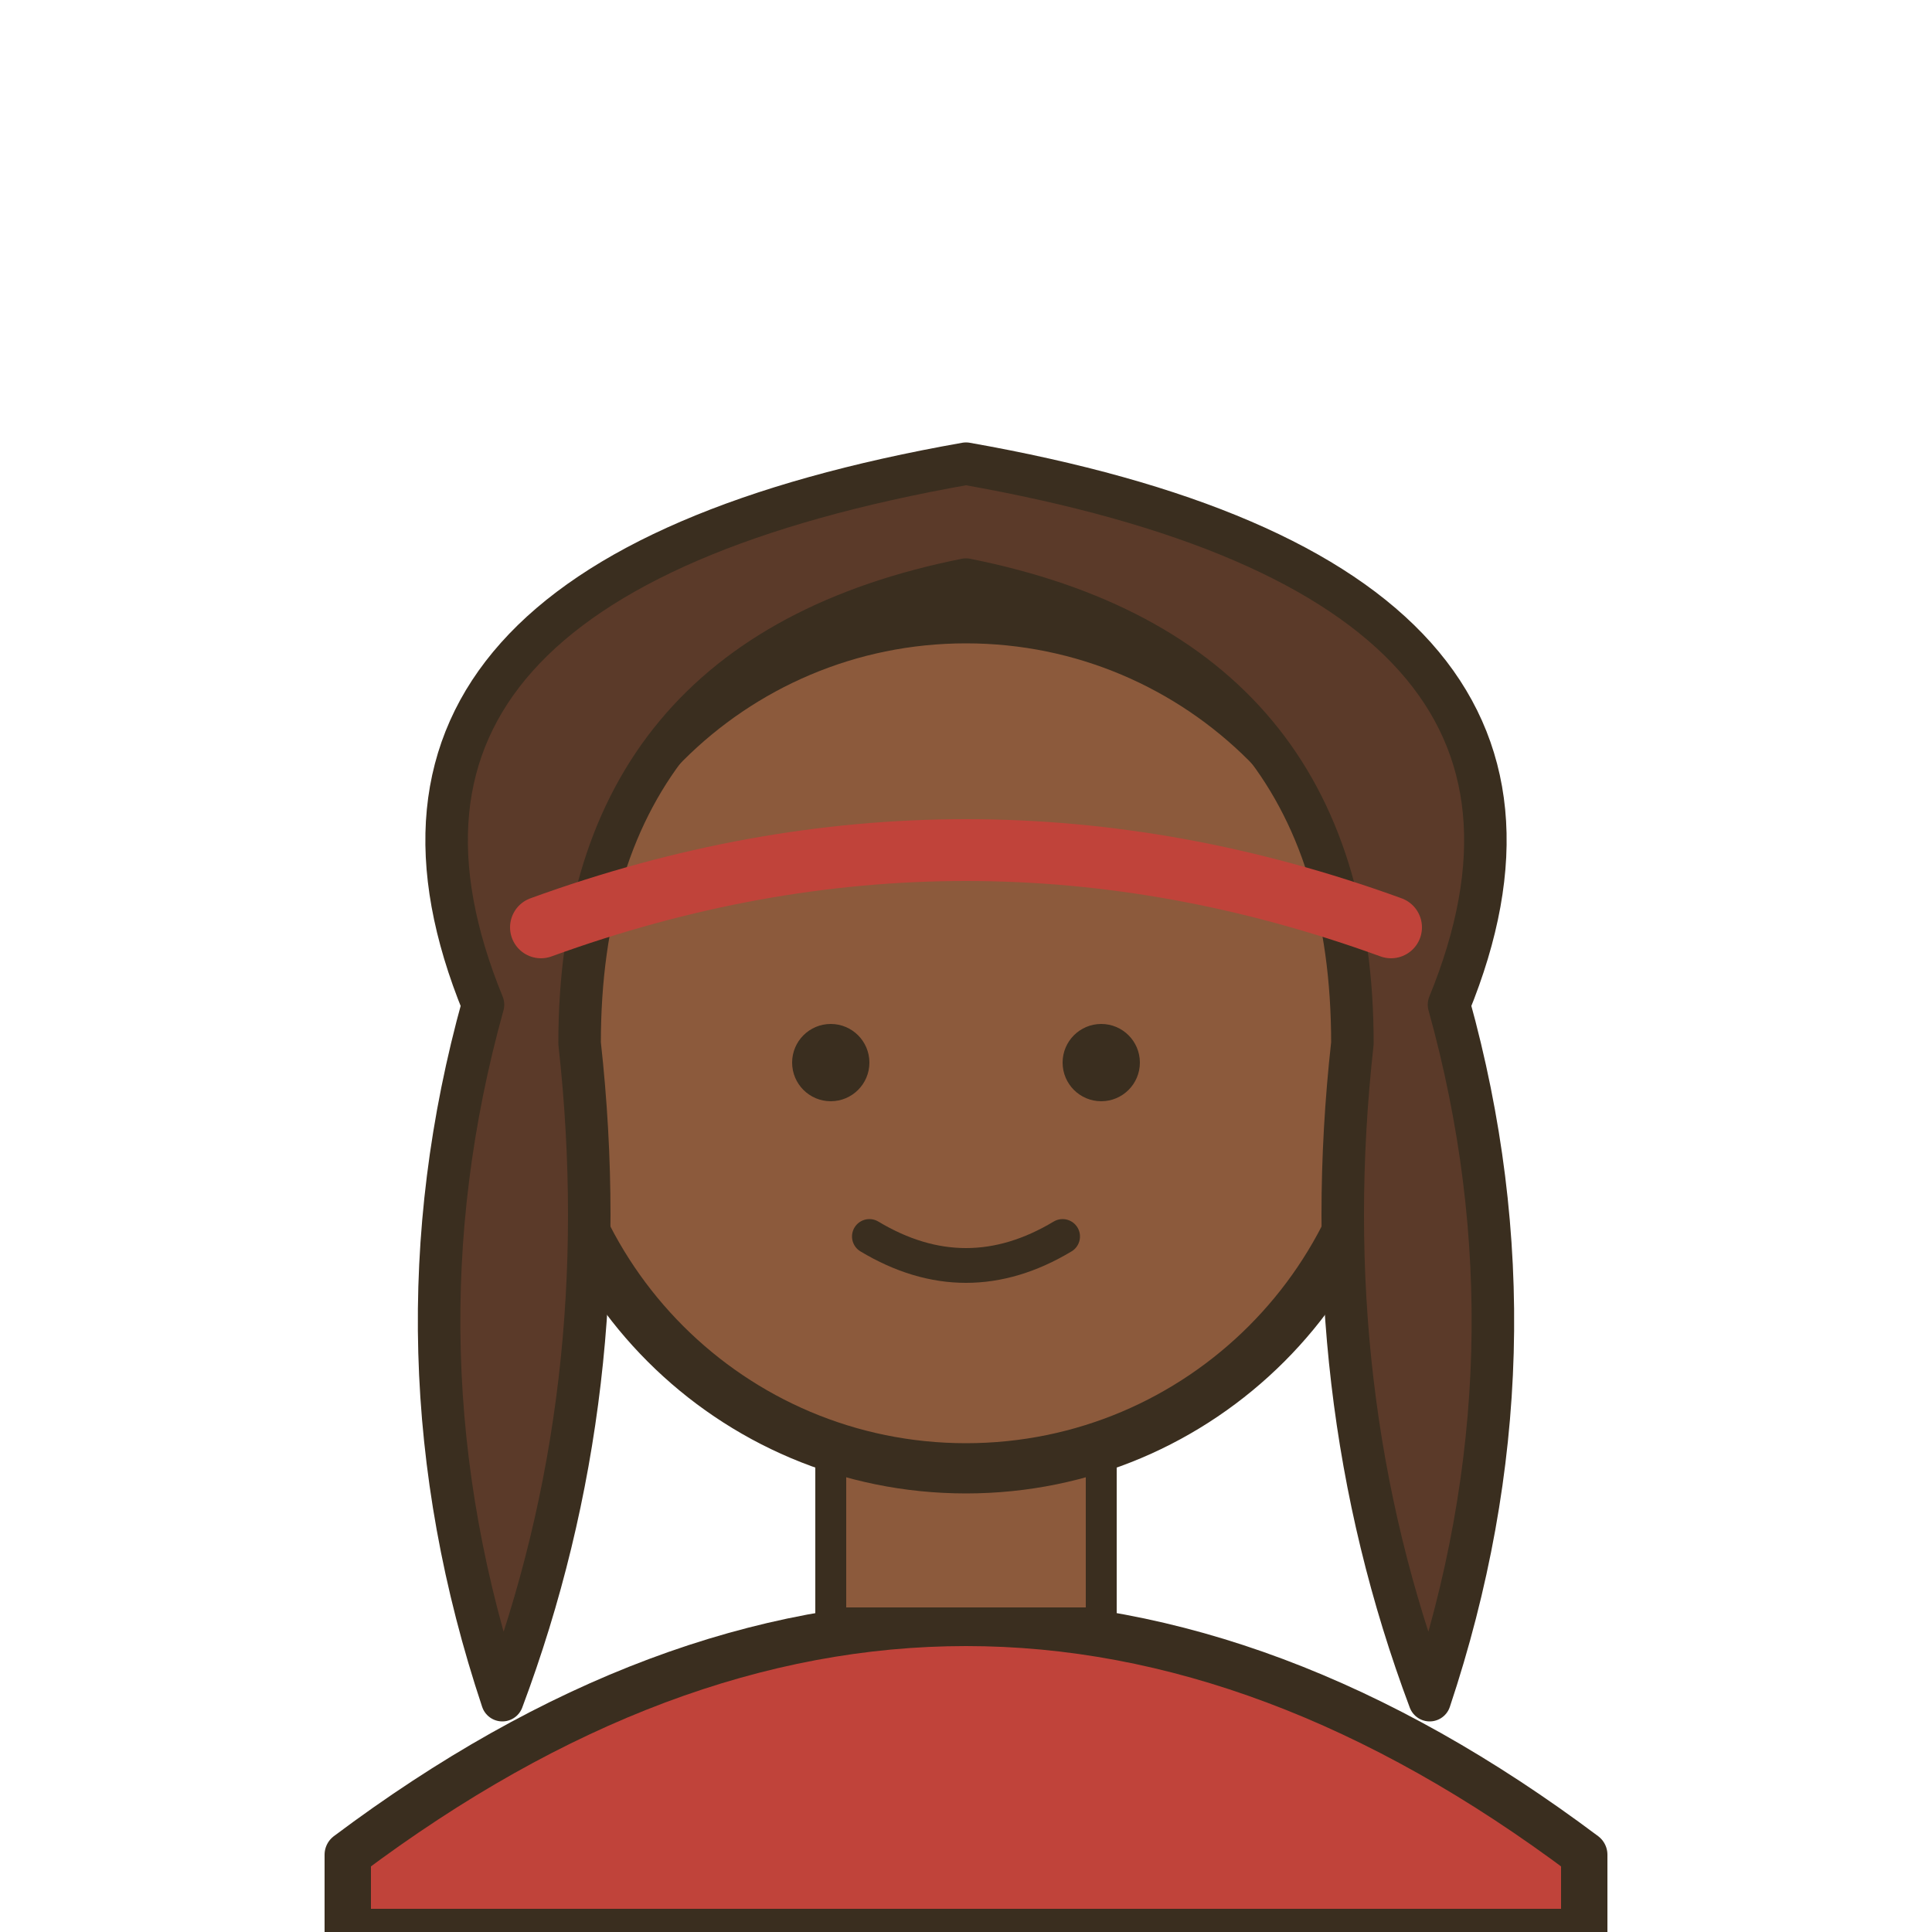
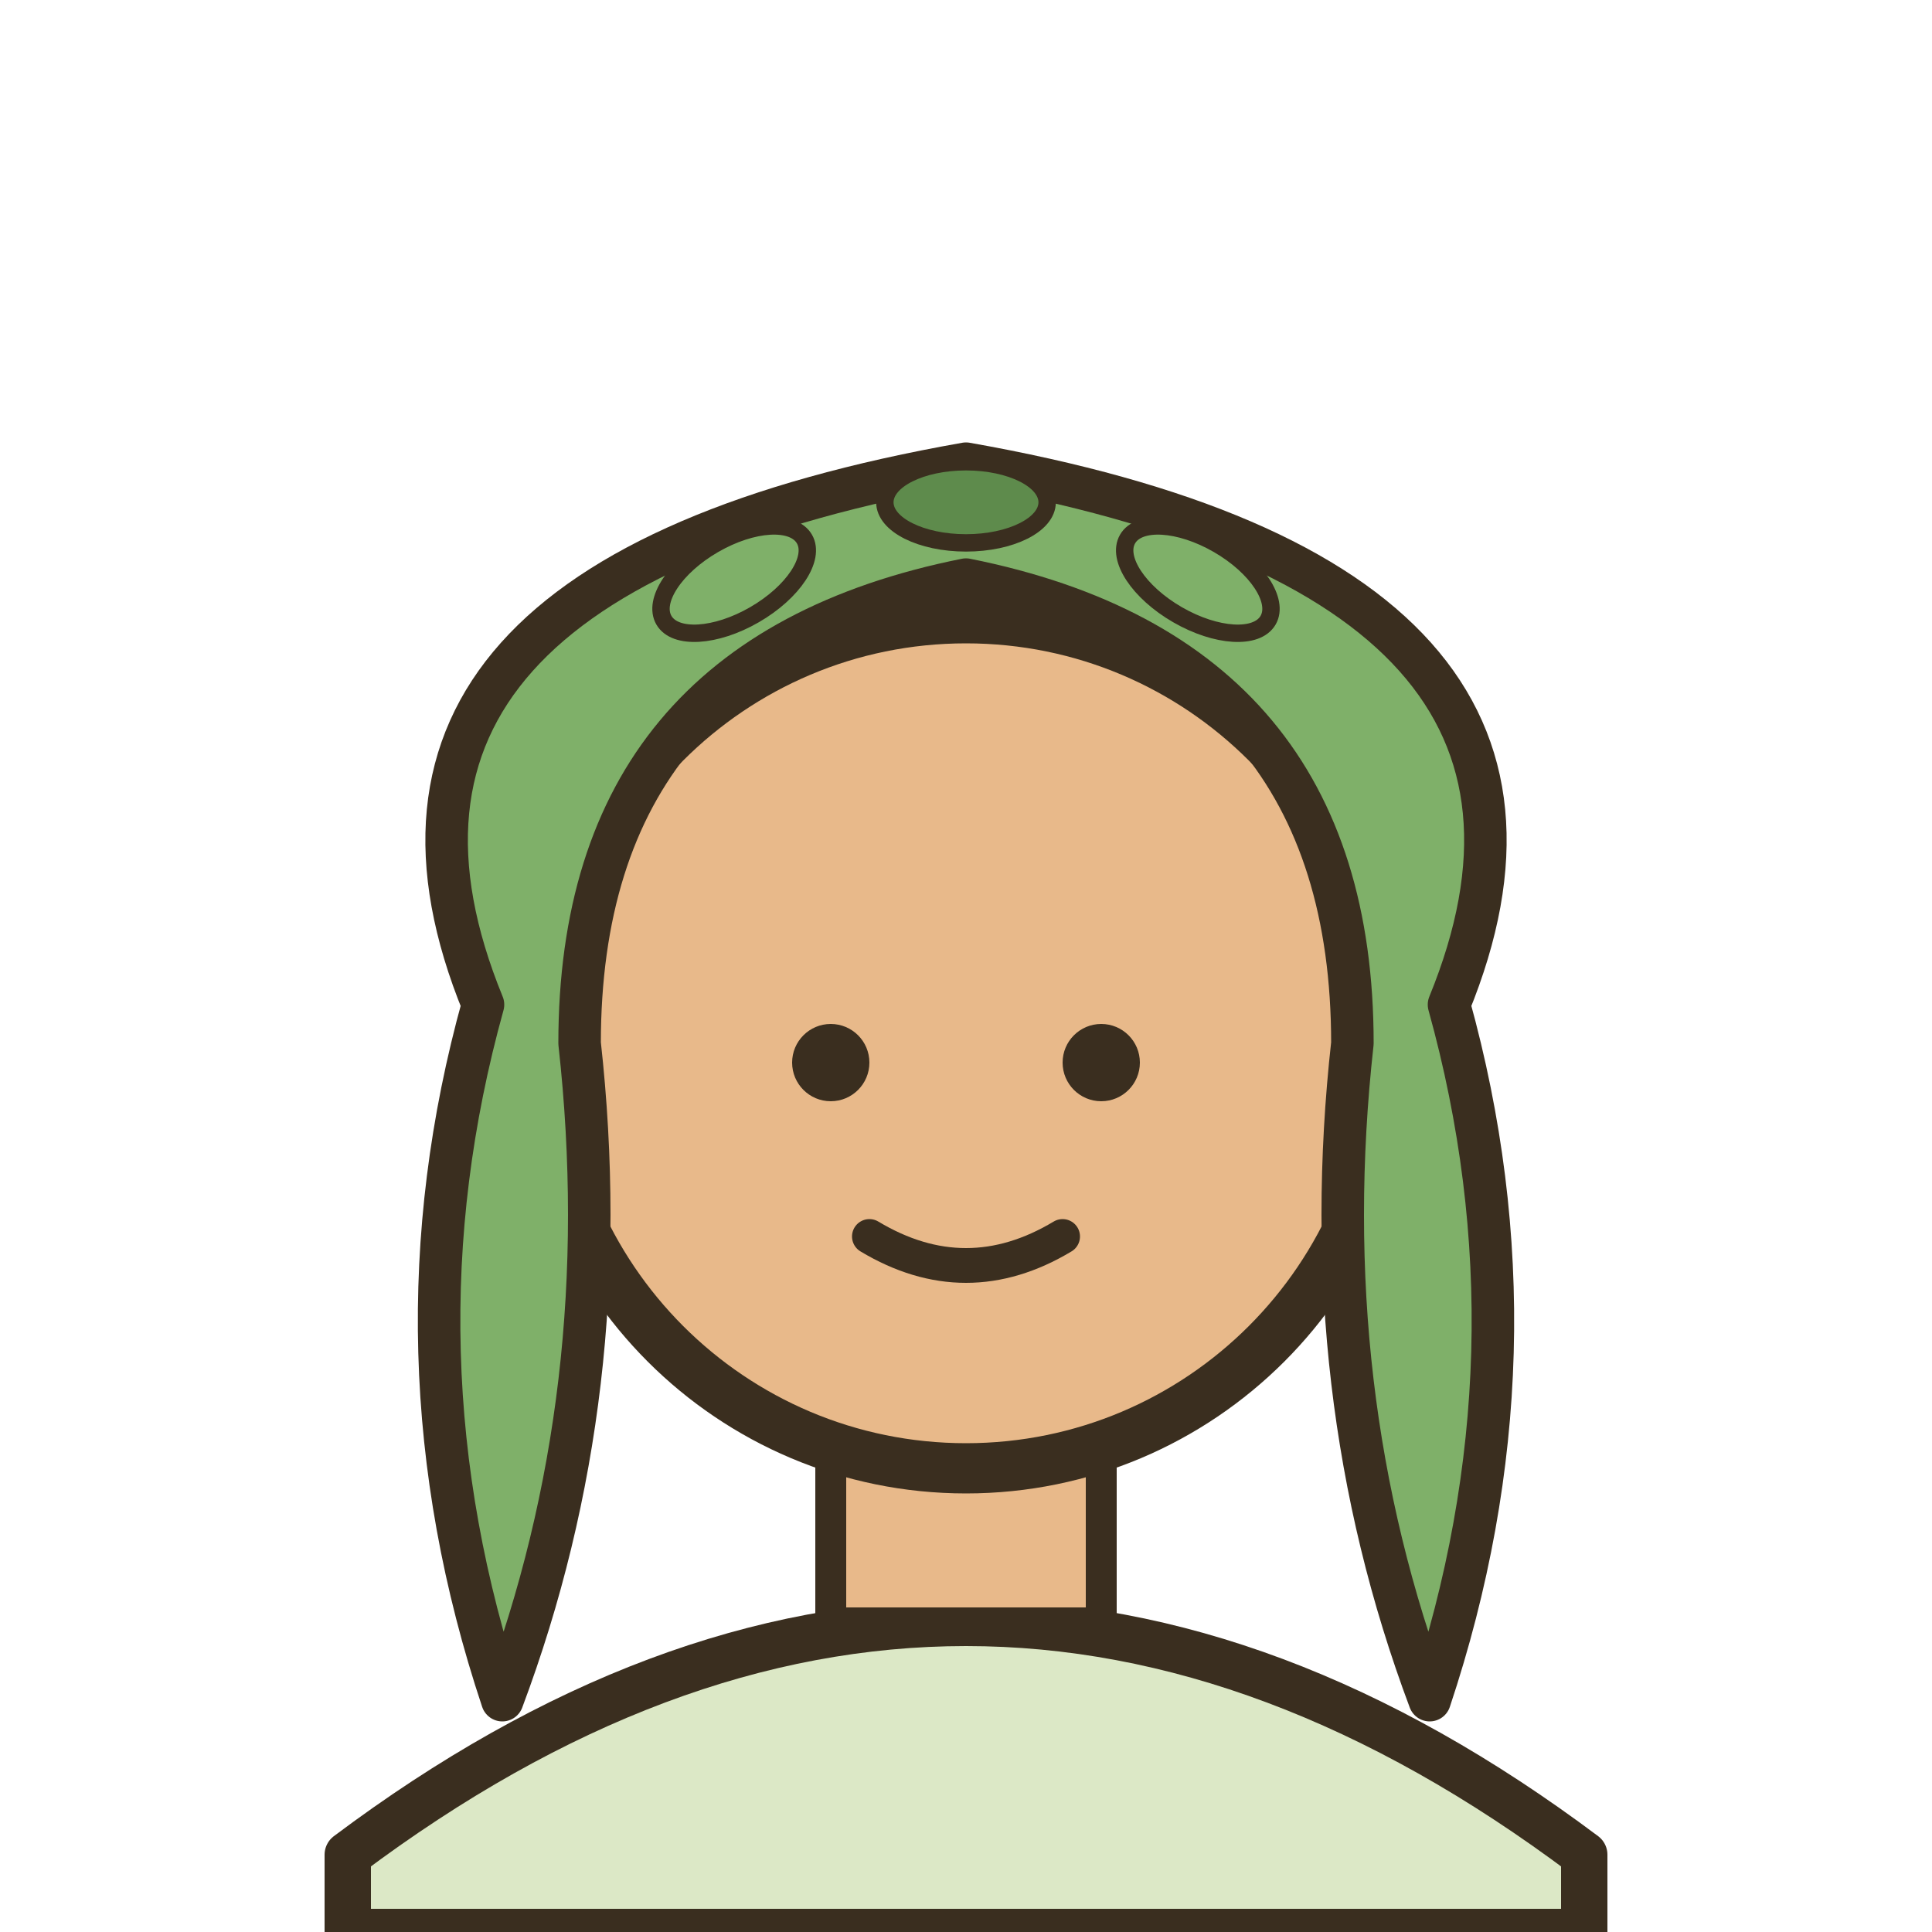
<svg xmlns="http://www.w3.org/2000/svg" viewBox="0 0 100 100" width="100" height="100" preserveAspectRatio="none">
-   <path d="M 18 96 Q 50 72 82 96 L 82 100 L 18 100 Z" fill="#C0433A" stroke="#3A2E1F" stroke-width="2.4" stroke-linejoin="round" />
-   <rect x="43" y="68" width="14" height="16" fill="#8C5A3C" stroke="#3A2E1F" stroke-width="1.6" />
-   <circle cx="50" cy="54" r="22" fill="#8C5A3C" stroke="#3A2E1F" stroke-width="2.6" />
-   <path d="M 25 52 Q 16 30 50 24 Q 84 30 75 52 Q 80 70 74 88 Q 68 72 70 54 Q 70 34 50 30 Q 30 34 30 54 Q 32 72 26 88 Q 20 70 25 52 Z" fill="#5B3A29" stroke="#3A2E1F" stroke-width="2.2" stroke-linejoin="round" />
+   <path d="M 18 96 Q 50 72 82 96 L 82 100 L 18 100 Z" fill="#DCE8C6" stroke="#3A2E1F" stroke-width="2.4" stroke-linejoin="round" />
+   <rect x="43" y="68" width="14" height="16" fill="#E8B98A" stroke="#3A2E1F" stroke-width="1.6" />
+   <circle cx="50" cy="54" r="22" fill="#E8B98A" stroke="#3A2E1F" stroke-width="2.6" />
+   <path d="M 25 52 Q 16 30 50 24 Q 84 30 75 52 Q 80 70 74 88 Q 68 72 70 54 Q 70 34 50 30 Q 30 34 30 54 Q 32 72 26 88 Q 20 70 25 52 Z" fill="#7FB069" stroke="#3A2E1F" stroke-width="2.2" stroke-linejoin="round" />
  <circle cx="43" cy="55" r="2" fill="#3A2E1F" />
  <circle cx="57" cy="55" r="2" fill="#3A2E1F" />
  <path d="M 45 64 Q 50 67 55 64" stroke="#3A2E1F" stroke-width="1.8" fill="none" stroke-linecap="round" />
-   <path d="M 28 48 Q 50 40 72 48" stroke="#C0433A" stroke-width="3.2" fill="none" stroke-linecap="round" />
+   <ellipse cx="38" cy="30" rx="4.2" ry="2.1" fill="#7FB069" stroke="#3A2E1F" stroke-width="0.9" transform="rotate(-30 38 30)" />
+   <ellipse cx="50" cy="26" rx="4.2" ry="2.1" fill="#5E8B4C" stroke="#3A2E1F" stroke-width="0.9" transform="rotate(0 50 26)" />
+   <ellipse cx="62" cy="30" rx="4.2" ry="2.1" fill="#7FB069" stroke="#3A2E1F" stroke-width="0.9" transform="rotate(30 62 30)" />
</svg>
